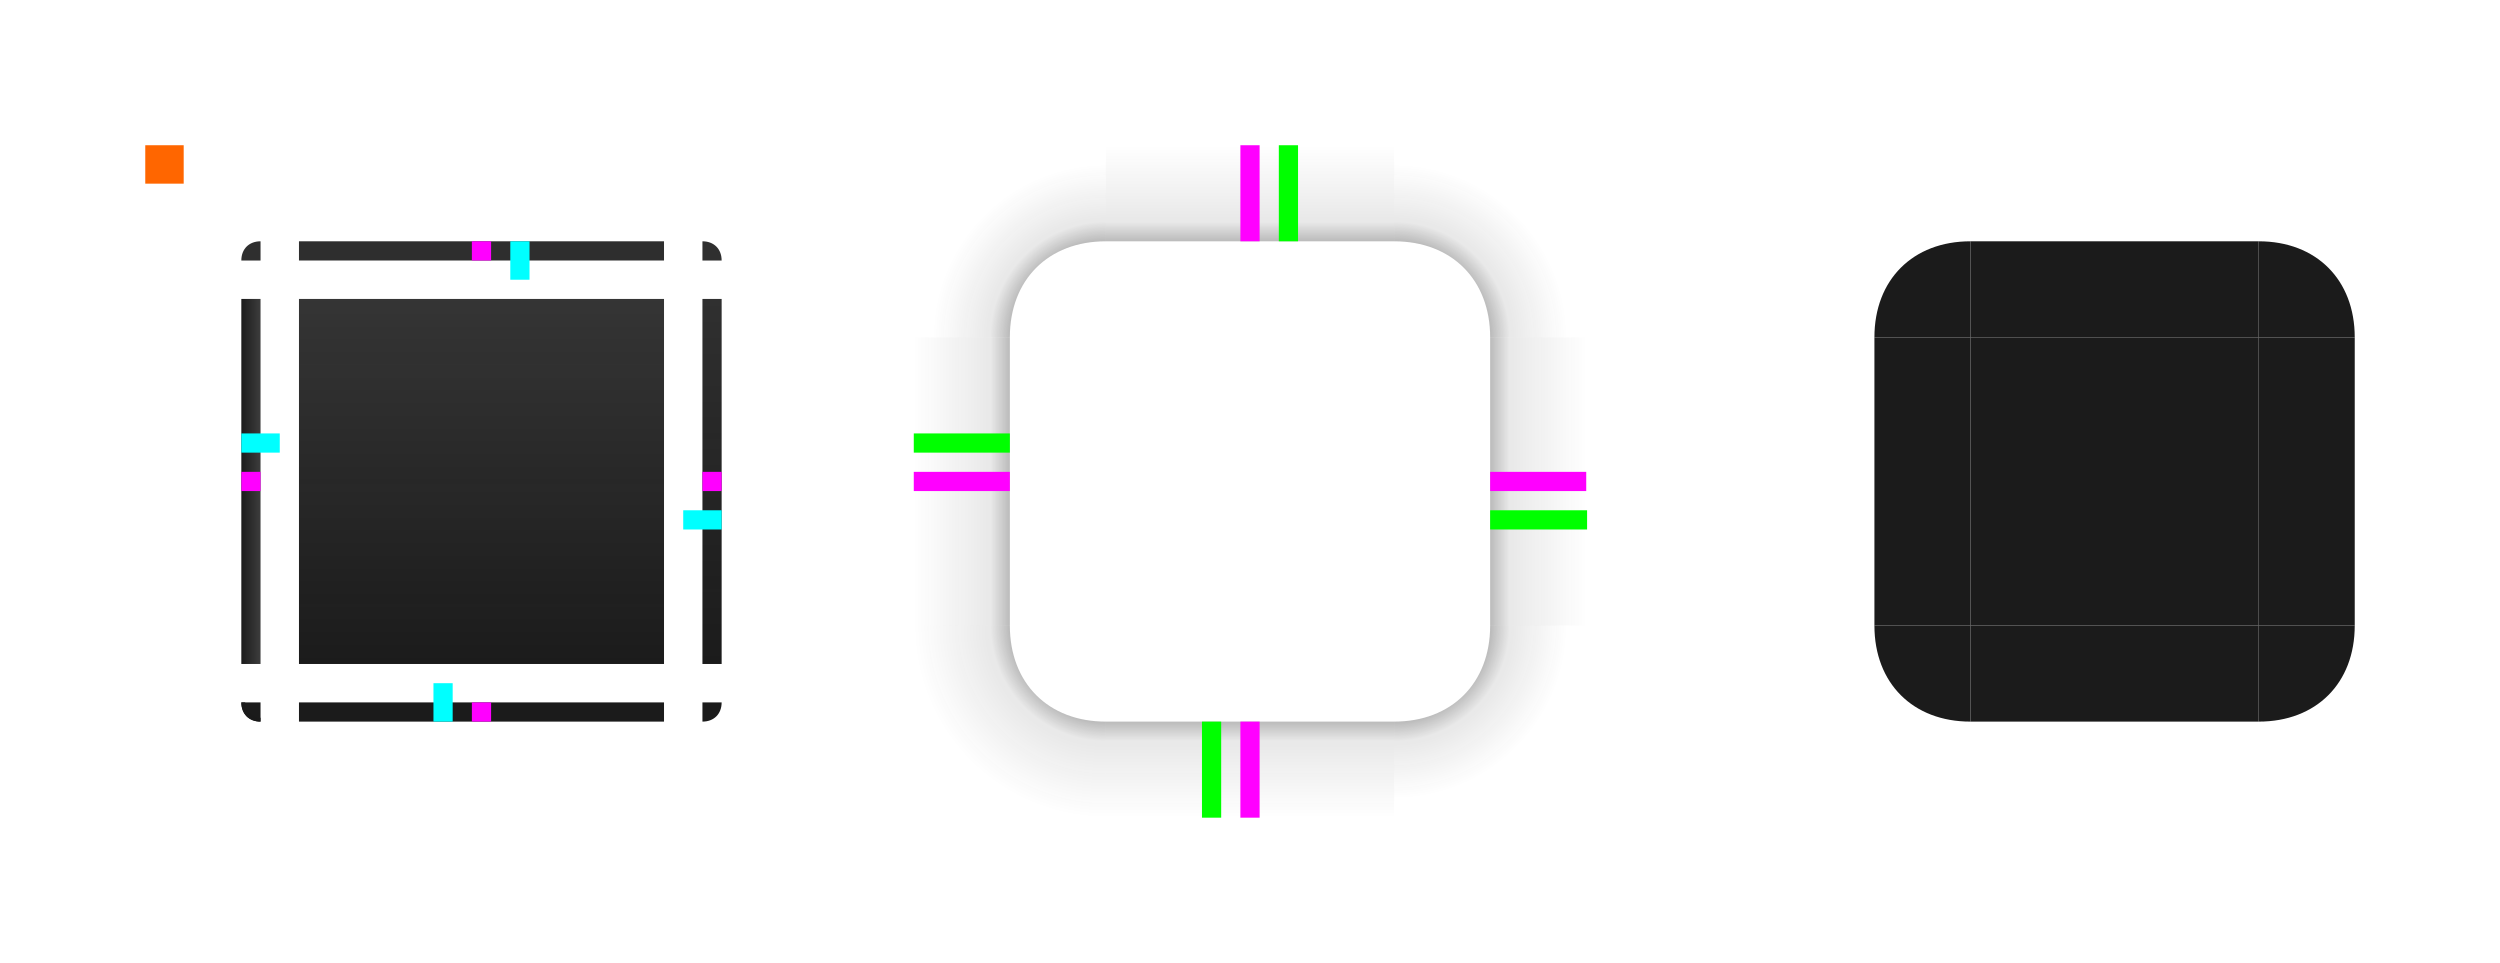
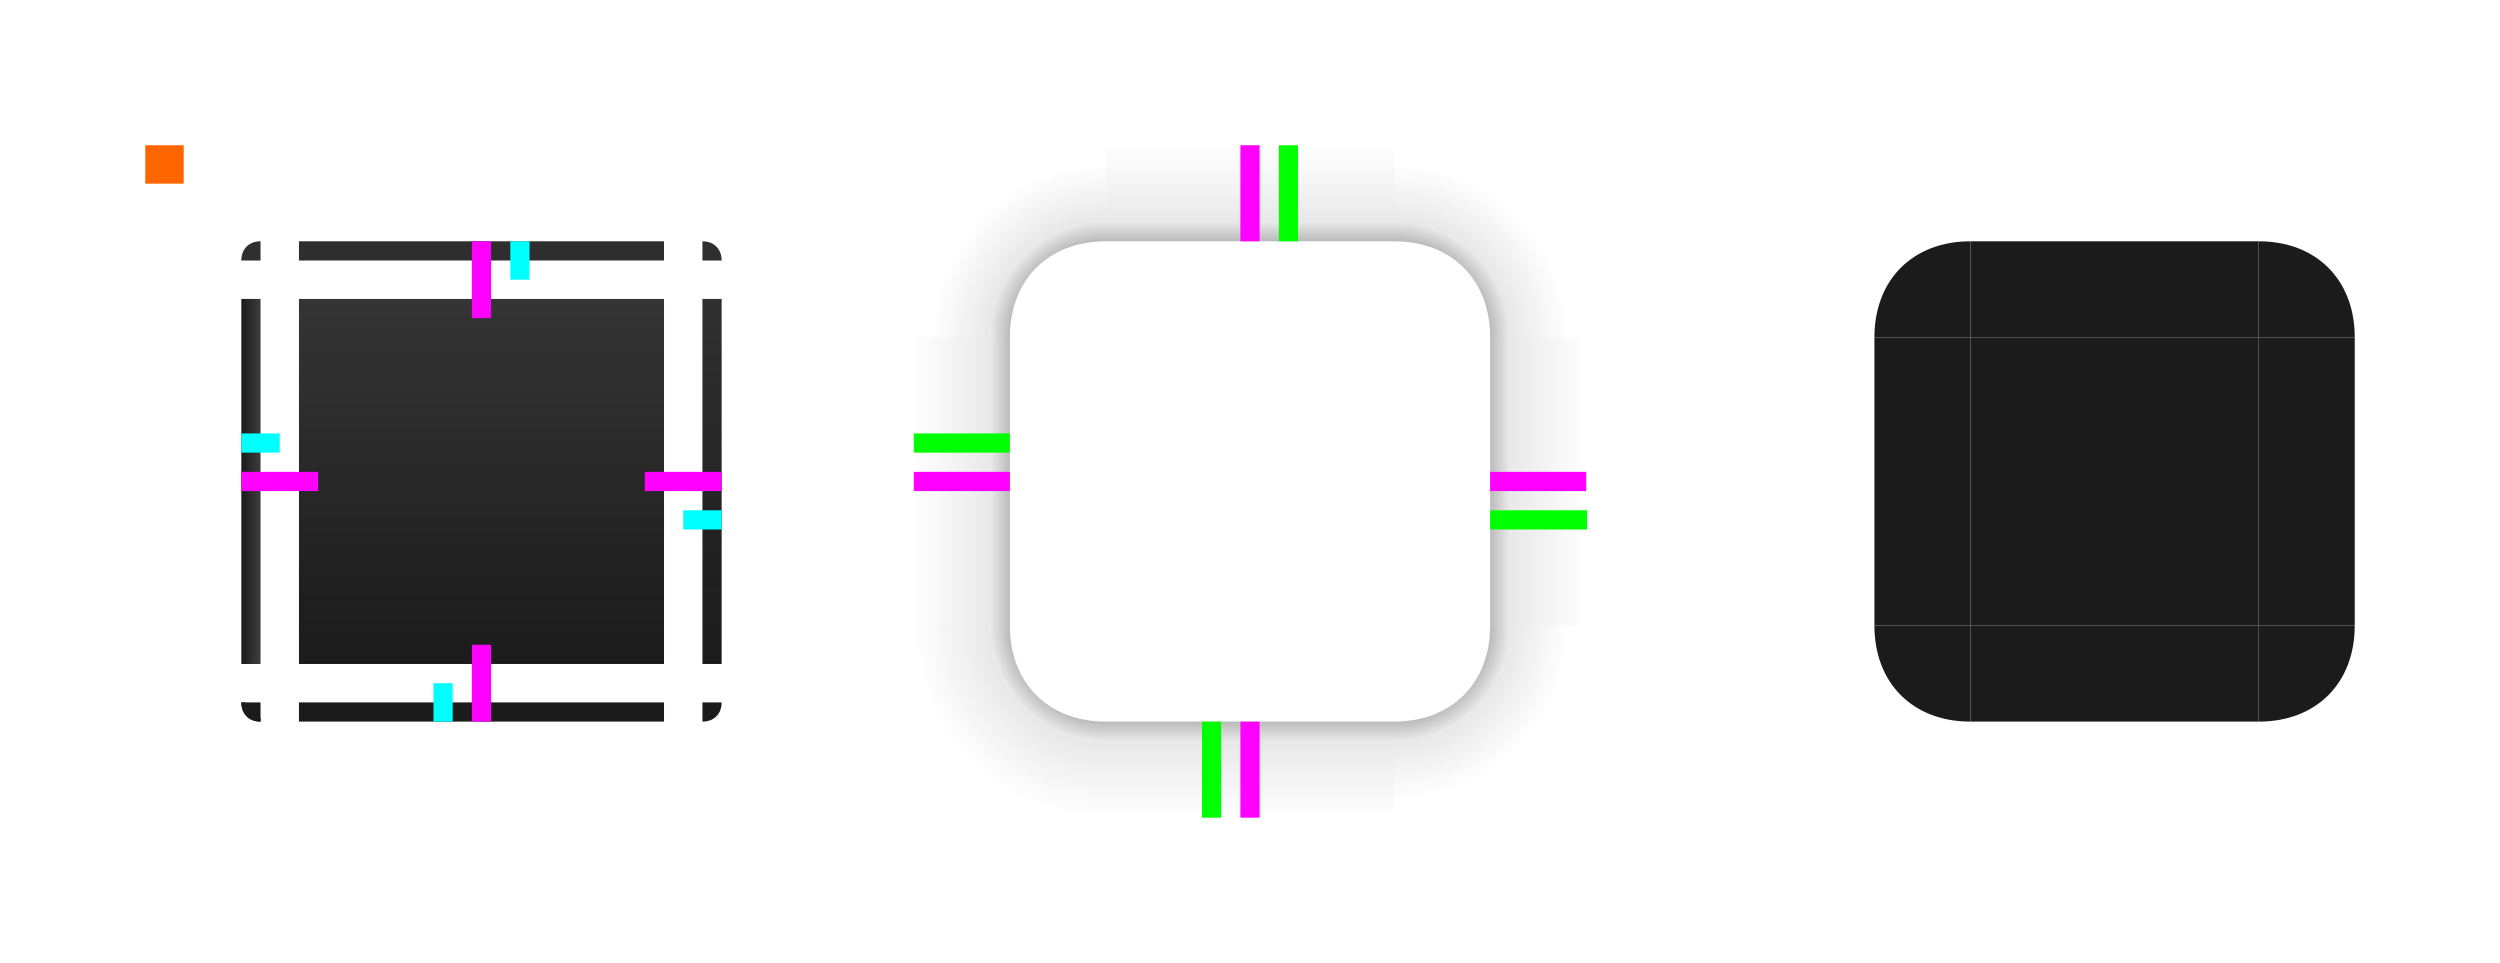
<svg xmlns="http://www.w3.org/2000/svg" xmlns:xlink="http://www.w3.org/1999/xlink" width="34.427mm" height="13.26mm" viewBox="0 0 130.118 50.118" version="1.1" id="svg4399">
  <defs id="defs4393">
    <linearGradient id="linearGradient5443">
      <stop style="stop-color:#1b1b1b;stop-opacity:1;" offset="0" id="stop5439" />
      <stop style="stop-color:#1b1b1b;stop-opacity:0.85" offset="1" id="stop5441" />
    </linearGradient>
    <linearGradient id="linearGradient5427">
      <stop style="stop-color:#1b1b1b;stop-opacity:1;" offset="0" id="stop5423" />
      <stop style="stop-color:#1b1b1b;stop-opacity:0.85" offset="1" id="stop5425" />
    </linearGradient>
    <linearGradient xlink:href="#linearGradient5427" id="linearGradient5429" x1="233" y1="610" x2="233" y2="590" gradientUnits="userSpaceOnUse" gradientTransform="matrix(1.266667,0,0,1.266667,-62.00008,-160.6668)" />
    <linearGradient xlink:href="#linearGradient5443" id="linearGradient5445" x1="242" y1="610" x2="242" y2="585" gradientUnits="userSpaceOnUse" gradientTransform="matrix(0.50002,0,0,1,122.4951,0)" />
    <linearGradient id="linearGradient5347-5">
      <stop style="stop-color:#1a1a1a;stop-opacity:0" offset="0" id="stop5343-6" />
      <stop style="stop-color:#1a1a1a;stop-opacity:0.098;" offset="0.8" id="stop966" />
      <stop style="stop-color:#1b1b1b;stop-opacity:0.3" offset="1" id="stop5345-2" />
    </linearGradient>
    <linearGradient xlink:href="#linearGradient5347-5" id="linearGradient1006" x1="255" y1="602.5" x2="260" y2="602.5" gradientUnits="userSpaceOnUse" gradientTransform="translate(329.9999,-874.9999)" />
    <linearGradient xlink:href="#linearGradient5353" id="linearGradient5255" x1="255" y1="602.5" x2="260" y2="602.5" gradientUnits="userSpaceOnUse" gradientTransform="translate(-8e-5,-1.3e-4)" />
    <linearGradient id="linearGradient5353">
      <stop style="stop-color:#1a1a1a;stop-opacity:0" offset="0" id="stop5349" />
      <stop style="stop-color:#1a1a1a;stop-opacity:0.098;" offset="0.8" id="stop968" />
      <stop style="stop-color:#1b1b1b;stop-opacity:0.3" offset="1" id="stop5351" />
    </linearGradient>
    <linearGradient xlink:href="#linearGradient5347-5" id="linearGradient5255-5" x1="255" y1="603" x2="260" y2="603" gradientUnits="userSpaceOnUse" gradientTransform="translate(-544.9999,-1205)" />
    <linearGradient xlink:href="#linearGradient5251" id="linearGradient5255-7" x1="255" y1="602.5" x2="260" y2="602.5" gradientUnits="userSpaceOnUse" gradientTransform="translate(-874.9999,-330.0001)" />
    <linearGradient id="linearGradient5251">
      <stop style="stop-color:#1a1a1a;stop-opacity:0" offset="0" id="stop5247" />
      <stop style="stop-color:#1a1a1a;stop-opacity:0.1" offset="0.8" id="stop952" />
      <stop style="stop-color:#1b1b1a;stop-opacity:0.3" offset="1" id="stop5249" />
    </linearGradient>
    <radialGradient xlink:href="#linearGradient976" id="radialGradient5327" cx="265" cy="610" fx="265" fy="610" r="5" gradientUnits="userSpaceOnUse" gradientTransform="matrix(-2,0,0,-2,794.9999,1830)" />
    <linearGradient id="linearGradient976">
      <stop style="stop-color:#1b1b1b;stop-opacity:1" offset="0" id="stop970" />
      <stop style="stop-color:#1a1a1a;stop-opacity:0.3" offset="0.5" id="stop991" />
      <stop style="stop-color:#1a1a1a;stop-opacity:0.1" offset="0.6" id="stop1383" />
      <stop style="stop-color:#1a1a1a;stop-opacity:0" offset="1" id="stop974" />
    </linearGradient>
    <radialGradient xlink:href="#linearGradient960" id="radialGradient5327-1" cx="265" cy="610" fx="265" fy="610" r="5" gradientUnits="userSpaceOnUse" gradientTransform="matrix(0,2,-2,0,1500,79.99987)" />
    <linearGradient id="linearGradient960">
      <stop style="stop-color:#1b1b1b;stop-opacity:1" offset="0" id="stop954" />
      <stop style="stop-color:#1a1a1a;stop-opacity:0.3" offset="0.5" id="stop964" />
      <stop style="stop-color:#1a1a1a;stop-opacity:0.1" offset="0.6" id="stop956" />
      <stop style="stop-color:#1a1a1a;stop-opacity:0" offset="0.9" id="stop962" />
      <stop style="stop-color:#1a1a1a;stop-opacity:0" offset="1" id="stop958" />
    </linearGradient>
    <radialGradient xlink:href="#linearGradient960" id="radialGradient5327-6" cx="265" cy="610" fx="265" fy="610" r="5" gradientUnits="userSpaceOnUse" gradientTransform="matrix(2,0,0,2,-250.0001,-625.0001)" />
    <radialGradient xlink:href="#linearGradient5325" id="radialGradient5327-0" cx="265" cy="610" fx="265" fy="610" r="5" gradientUnits="userSpaceOnUse" gradientTransform="matrix(0,-2,2,0,-955.0001,1125)" />
    <linearGradient id="linearGradient5325">
      <stop style="stop-color:#1b1b1b;stop-opacity:1" offset="0" id="stop5321" />
      <stop style="stop-color:#1a1a1a;stop-opacity:0.3" offset="0.5" id="stop996" />
      <stop style="stop-color:#1a1a1a;stop-opacity:0.1" offset="0.6" id="stop994" />
      <stop style="stop-color:#1a1a1a;stop-opacity:0" offset="0.9" id="stop5355" />
      <stop style="stop-color:#1a1a1a;stop-opacity:0" offset="1" id="stop5323" />
    </linearGradient>
    <linearGradient xlink:href="#linearGradient5443" id="linearGradient4338" x1="220" y1="602.5" x2="225" y2="602.5" gradientUnits="userSpaceOnUse" />
  </defs>
  <g id="layer1" transform="translate(-207.4409,-577.4408)">
    <g id="mask-bottomleft" transform="translate(84.99992)">
      <path style="fill:#1b1b1b;fill-opacity:1;stroke:none;stroke-width:1px;stroke-linecap:butt;stroke-linejoin:miter;stroke-opacity:1" d="m 220,610 c 0,3 2,5 5,5 v -5 z" id="path5002-7-5" />
    </g>
    <rect style="fill:url(#linearGradient5429);fill-opacity:1;stroke-width:1.267;stroke-opacity:0" id="center" width="19" height="19" x="223" y="593" />
    <g id="left" transform="matrix(0.199984,0,0,1.266668,176.0035,-160.6676)" style="fill:#ff0000">
      <rect style="fill:url(#linearGradient4338);fill-opacity:1;stroke:none;stroke-opacity:1" id="rect4988" width="5" height="15" x="220" y="595" />
    </g>
    <g id="right" transform="matrix(0.400016,0,0,1.266667,146.9961,-160.6668)">
      <rect style="fill:url(#linearGradient5445);fill-opacity:1;stroke-width:0.707;stroke-opacity:0" id="rect4984" width="2.5" height="15" x="242.5" y="595" />
    </g>
    <g id="top" transform="matrix(1.266666,0,0,0.199974,-61.99996,472.0153)" style="fill:#1a1a1a;fill-opacity:0.91">
      <rect style="fill:#1a1a1a;fill-opacity:0.91;stroke-opacity:0" id="rect4986" width="15" height="5" x="225" y="590" />
    </g>
    <g id="bottom" transform="matrix(1.266667,0,0,0.200026,-62.00008,491.984)">
      <rect style="fill:#1b1b1b;fill-opacity:1;stroke-opacity:0" id="rect4990" width="15" height="5" x="225" y="610" />
    </g>
    <path style="fill:#1b1b1b;fill-opacity:0.91;stroke:none;stroke-width:0.2px;stroke-linecap:butt;stroke-linejoin:miter;stroke-opacity:1" d="M 221,590 C 220.4,590 220,590.4 220,591 h 1 z" id="topleft" />
    <g id="topright" transform="matrix(0.200016,0,0,0.199974,195.9961,472.0153)">
      <path style="fill:#1b1b1b;fill-opacity:0.91;stroke:none;stroke-width:1px;stroke-linecap:butt;stroke-linejoin:miter;stroke-opacity:1" d="m 245,595 c 0,-3 -2,-5 -5,-5 v 5 z" id="path5002-4" />
    </g>
    <g id="bottomright" transform="matrix(0.200016,0,0,0.200026,195.9961,491.984)">
      <path style="fill:#1b1b1b;fill-opacity:1;stroke:none;stroke-width:1px;stroke-linecap:butt;stroke-linejoin:miter;stroke-opacity:1" d="m 240,615 c 3,0 5,-2 5,-5 h -5 z" id="path5002-44" />
    </g>
    <g id="bottomleft" transform="matrix(0.199984,0,0,0.200026,176.0035,491.984)">
      <path style="fill:#1b1b1b;fill-opacity:1;stroke:none;stroke-width:1px;stroke-linecap:butt;stroke-linejoin:miter;stroke-opacity:1" d="m 220,610 c 0,3 2,5 5,5 v -5 z" id="path5002-7" />
      <path style="fill:#1a1a1a;stroke:none;stroke-width:1px;stroke-linecap:butt;stroke-linejoin:miter;stroke-opacity:1" d="m 225,615 c -3,0 -5,-2 -5,-5 h 1 c 0,2 2,4 4,4 z" id="path5033-1" />
    </g>
-     <rect style="fill:#ff00ff;fill-opacity:1;stroke:none;stroke-width:0.447;stroke-opacity:0" id="hint-top-margin" width="1" height="1" x="232" y="590" />
-     <rect style="fill:#ff00ff;fill-opacity:1;stroke:none;stroke-width:0.447;stroke-opacity:0" id="hint-right-margin" width="1" height="1" x="244" y="602" />
-     <rect style="fill:#ff00ff;fill-opacity:1;stroke:none;stroke-width:0.447;stroke-opacity:0" id="hint-left-margin" width="1" height="1" x="220" y="602" />
-     <rect style="fill:#ff00ff;fill-opacity:1;stroke:none;stroke-width:0.447;stroke-opacity:0" id="hint-bottom-margin" width="1" height="1" x="232" y="614" />
+     <rect style="fill:#ff00ff;fill-opacity:1;stroke:none;stroke-width:0.894;stroke-opacity:0" id="hint-top-margin" width="1" height="4" x="232" y="590" />
+     <rect style="fill:#ff00ff;fill-opacity:1;stroke:none;stroke-width:0.894;stroke-opacity:0" id="hint-right-margin" width="4" height="1" x="241" y="602" />
+     <rect style="fill:#ff00ff;fill-opacity:1;stroke:none;stroke-width:0.894;stroke-opacity:0" id="hint-left-margin" width="4" height="1" x="220" y="602" />
+     <rect style="fill:#ff00ff;fill-opacity:1;stroke:none;stroke-width:0.894;stroke-opacity:0" id="hint-bottom-margin" width="1" height="4" x="232" y="611" />
    <rect style="opacity:1;fill:#ff6600;fill-opacity:1;stroke:none;stroke-opacity:0" id="hint-stretch-borders" width="2" height="2" x="215" y="585" />
    <rect style="fill:#00ffff;fill-opacity:1;stroke:none;stroke-width:0.632;stroke-opacity:0" id="thick-hint-left-margin" width="2" height="1" x="220" y="600" />
    <rect style="fill:#00ffff;fill-opacity:1;stroke:none;stroke-width:0.632;stroke-opacity:0" id="thick-hint-top-margin" width="1" height="2" x="234" y="590" />
    <rect style="fill:#00ffff;fill-opacity:1;stroke:none;stroke-width:0.632;stroke-opacity:0" id="thick-hint-right-margin" width="2" height="1" x="243" y="604" />
    <rect style="fill:#00ffff;fill-opacity:1;stroke:none;stroke-width:0.632;stroke-opacity:0" id="thick-hint-bottom-margin" width="1" height="2" x="230" y="613" />
    <rect style="fill:#1b1b1b;fill-opacity:1;stroke-opacity:0" id="mask-center" width="15" height="15" x="310" y="595" />
    <g id="mask-left" transform="translate(84.99992)">
      <rect style="fill:#1b1b1b;fill-opacity:1;stroke-opacity:0" id="rect4988-9" width="5" height="15" x="220" y="595" />
    </g>
    <g id="mask-right" transform="translate(84.99992)">
      <rect style="fill:#1b1b1b;fill-opacity:1;stroke-opacity:0" id="rect4984-7" width="5" height="15" x="240" y="595" />
    </g>
    <g id="mask-top" transform="translate(84.99992)">
      <rect style="fill:#1b1b1b;fill-opacity:1;stroke-opacity:0" id="rect4986-3" width="15" height="5" x="225" y="590" />
    </g>
    <g id="mask-bottom" transform="translate(84.99992)">
      <rect style="fill:#1b1b1b;fill-opacity:1;stroke-opacity:0" id="rect4990-6" width="15" height="5" x="225" y="610" />
    </g>
    <g id="mask-topleft" transform="translate(84.99992)">
      <path style="fill:#1b1b1b;fill-opacity:1;stroke:none;stroke-width:1px;stroke-linecap:butt;stroke-linejoin:miter;stroke-opacity:1" d="m 225,590 c -3,0 -5,2 -5,5 h 5 z" id="path5002-1" />
    </g>
    <g id="mask-topright" transform="translate(84.99992)">
      <path style="fill:#1b1b1b;fill-opacity:1;stroke:none;stroke-width:1px;stroke-linecap:butt;stroke-linejoin:miter;stroke-opacity:1" d="m 245,595 c 0,-3 -2,-5 -5,-5 v 5 z" id="path5002-4-9" />
    </g>
    <g id="mask-bottomright" transform="translate(84.99992)">
      <path style="fill:#1b1b1b;fill-opacity:1;stroke:none;stroke-width:1px;stroke-linecap:butt;stroke-linejoin:miter;stroke-opacity:1" d="m 240,615 c 3,0 5,-2 5,-5 h -5 z" id="path5002-44-2" />
    </g>
    <rect style="fill:url(#linearGradient5255);fill-opacity:1;stroke:none;stroke-opacity:0" id="shadow-left" width="5" height="15" x="255" y="595" />
    <rect style="fill:url(#linearGradient5255-5);fill-opacity:1;stroke:none;stroke-opacity:0" id="shadow-right" width="5" height="15" x="-290" y="-610" transform="scale(-1)" />
    <rect style="fill:url(#linearGradient1006);fill-opacity:1;stroke:none;stroke-opacity:0" id="shadow-top" width="5" height="15" x="585" y="-280" transform="rotate(90)" />
    <rect style="fill:url(#linearGradient5255-7);fill-opacity:1;stroke:none;stroke-opacity:0" id="shadow-bottom" width="5" height="15" x="-620" y="265" transform="rotate(-90)" />
    <path style="fill:url(#radialGradient5327);fill-opacity:1;stroke:none;stroke-width:1px;stroke-linecap:butt;stroke-linejoin:miter;stroke-opacity:1" d="m 260,610 h -5 v 10 h 10 v -5 c -3,0 -5,-2 -5,-5 z" id="shadow-bottomleft" />
    <path style="fill:url(#radialGradient5327-1);fill-opacity:1;stroke:none;stroke-width:1px;stroke-linecap:butt;stroke-linejoin:miter;stroke-opacity:1" d="m 280,615 v 5 h 10 v -10 l -5,-1.3e-4 c 0,3 -2,5 -5,5 z" id="shadow-bottomright" />
    <path style="fill:url(#radialGradient5327-6);fill-opacity:1;stroke:none;stroke-width:1px;stroke-linecap:butt;stroke-linejoin:miter;stroke-opacity:1" d="m 285,595 h 5 v -10 h -10 v 5 c 3,0 5,2 5,5 z" id="shadow-topright" />
    <path style="fill:url(#radialGradient5327-0);fill-opacity:1;stroke:none;stroke-width:1px;stroke-linecap:butt;stroke-linejoin:miter;stroke-opacity:1" d="m 265,590 v -5 h -10 v 10 h 5 c 0,-3 2,-5 5,-5 z" id="shadow-topleft" />
    <rect style="opacity:0.206;fill:#ff00ff;fill-opacity:0;stroke:none;stroke-opacity:0" id="rect5411" width="5" height="1" x="255" y="602" />
    <rect style="fill:#ff00ff;fill-opacity:1;stroke:none;stroke-opacity:0" id="shadow-hint-left-margin" width="5" height="1" x="255" y="602" />
    <rect style="fill:#ff00ff;fill-opacity:1;stroke:none;stroke-opacity:0" id="shadow-hint-top-margin" width="1" height="5" x="272" y="585" />
    <rect style="fill:#ff00ff;fill-opacity:1;stroke:none;stroke-opacity:0" id="shadow-hint-right-margin" width="5" height="1" x="285" y="602" />
    <rect style="fill:#ff00ff;fill-opacity:1;stroke:none;stroke-opacity:0" id="shadow-hint-bottom-margin" width="1" height="5" x="272" y="615" />
    <rect style="fill:#00ff00;fill-opacity:1;stroke:none;stroke-width:0.775;stroke-opacity:0" id="shadow-hint-top-inset" width="1" height="5" x="274" y="585" />
    <rect style="fill:#00ff00;fill-opacity:1;stroke:none;stroke-width:0.639;stroke-opacity:0" id="shadow-hint-right-inset" width="5.045" height="1" x="285" y="604" />
    <rect style="fill:#00ff00;fill-opacity:1;stroke:none;stroke-width:0.775;stroke-opacity:0" id="shadow-hint-bottom-inset" width="1" height="5" x="270" y="615" />
    <rect style="fill:#00ff00;fill-opacity:1;stroke:none;stroke-width:0.632;stroke-opacity:0" id="shadow-hint-left-inset" width="5" height="1" x="255" y="600" />
  </g>
</svg>
